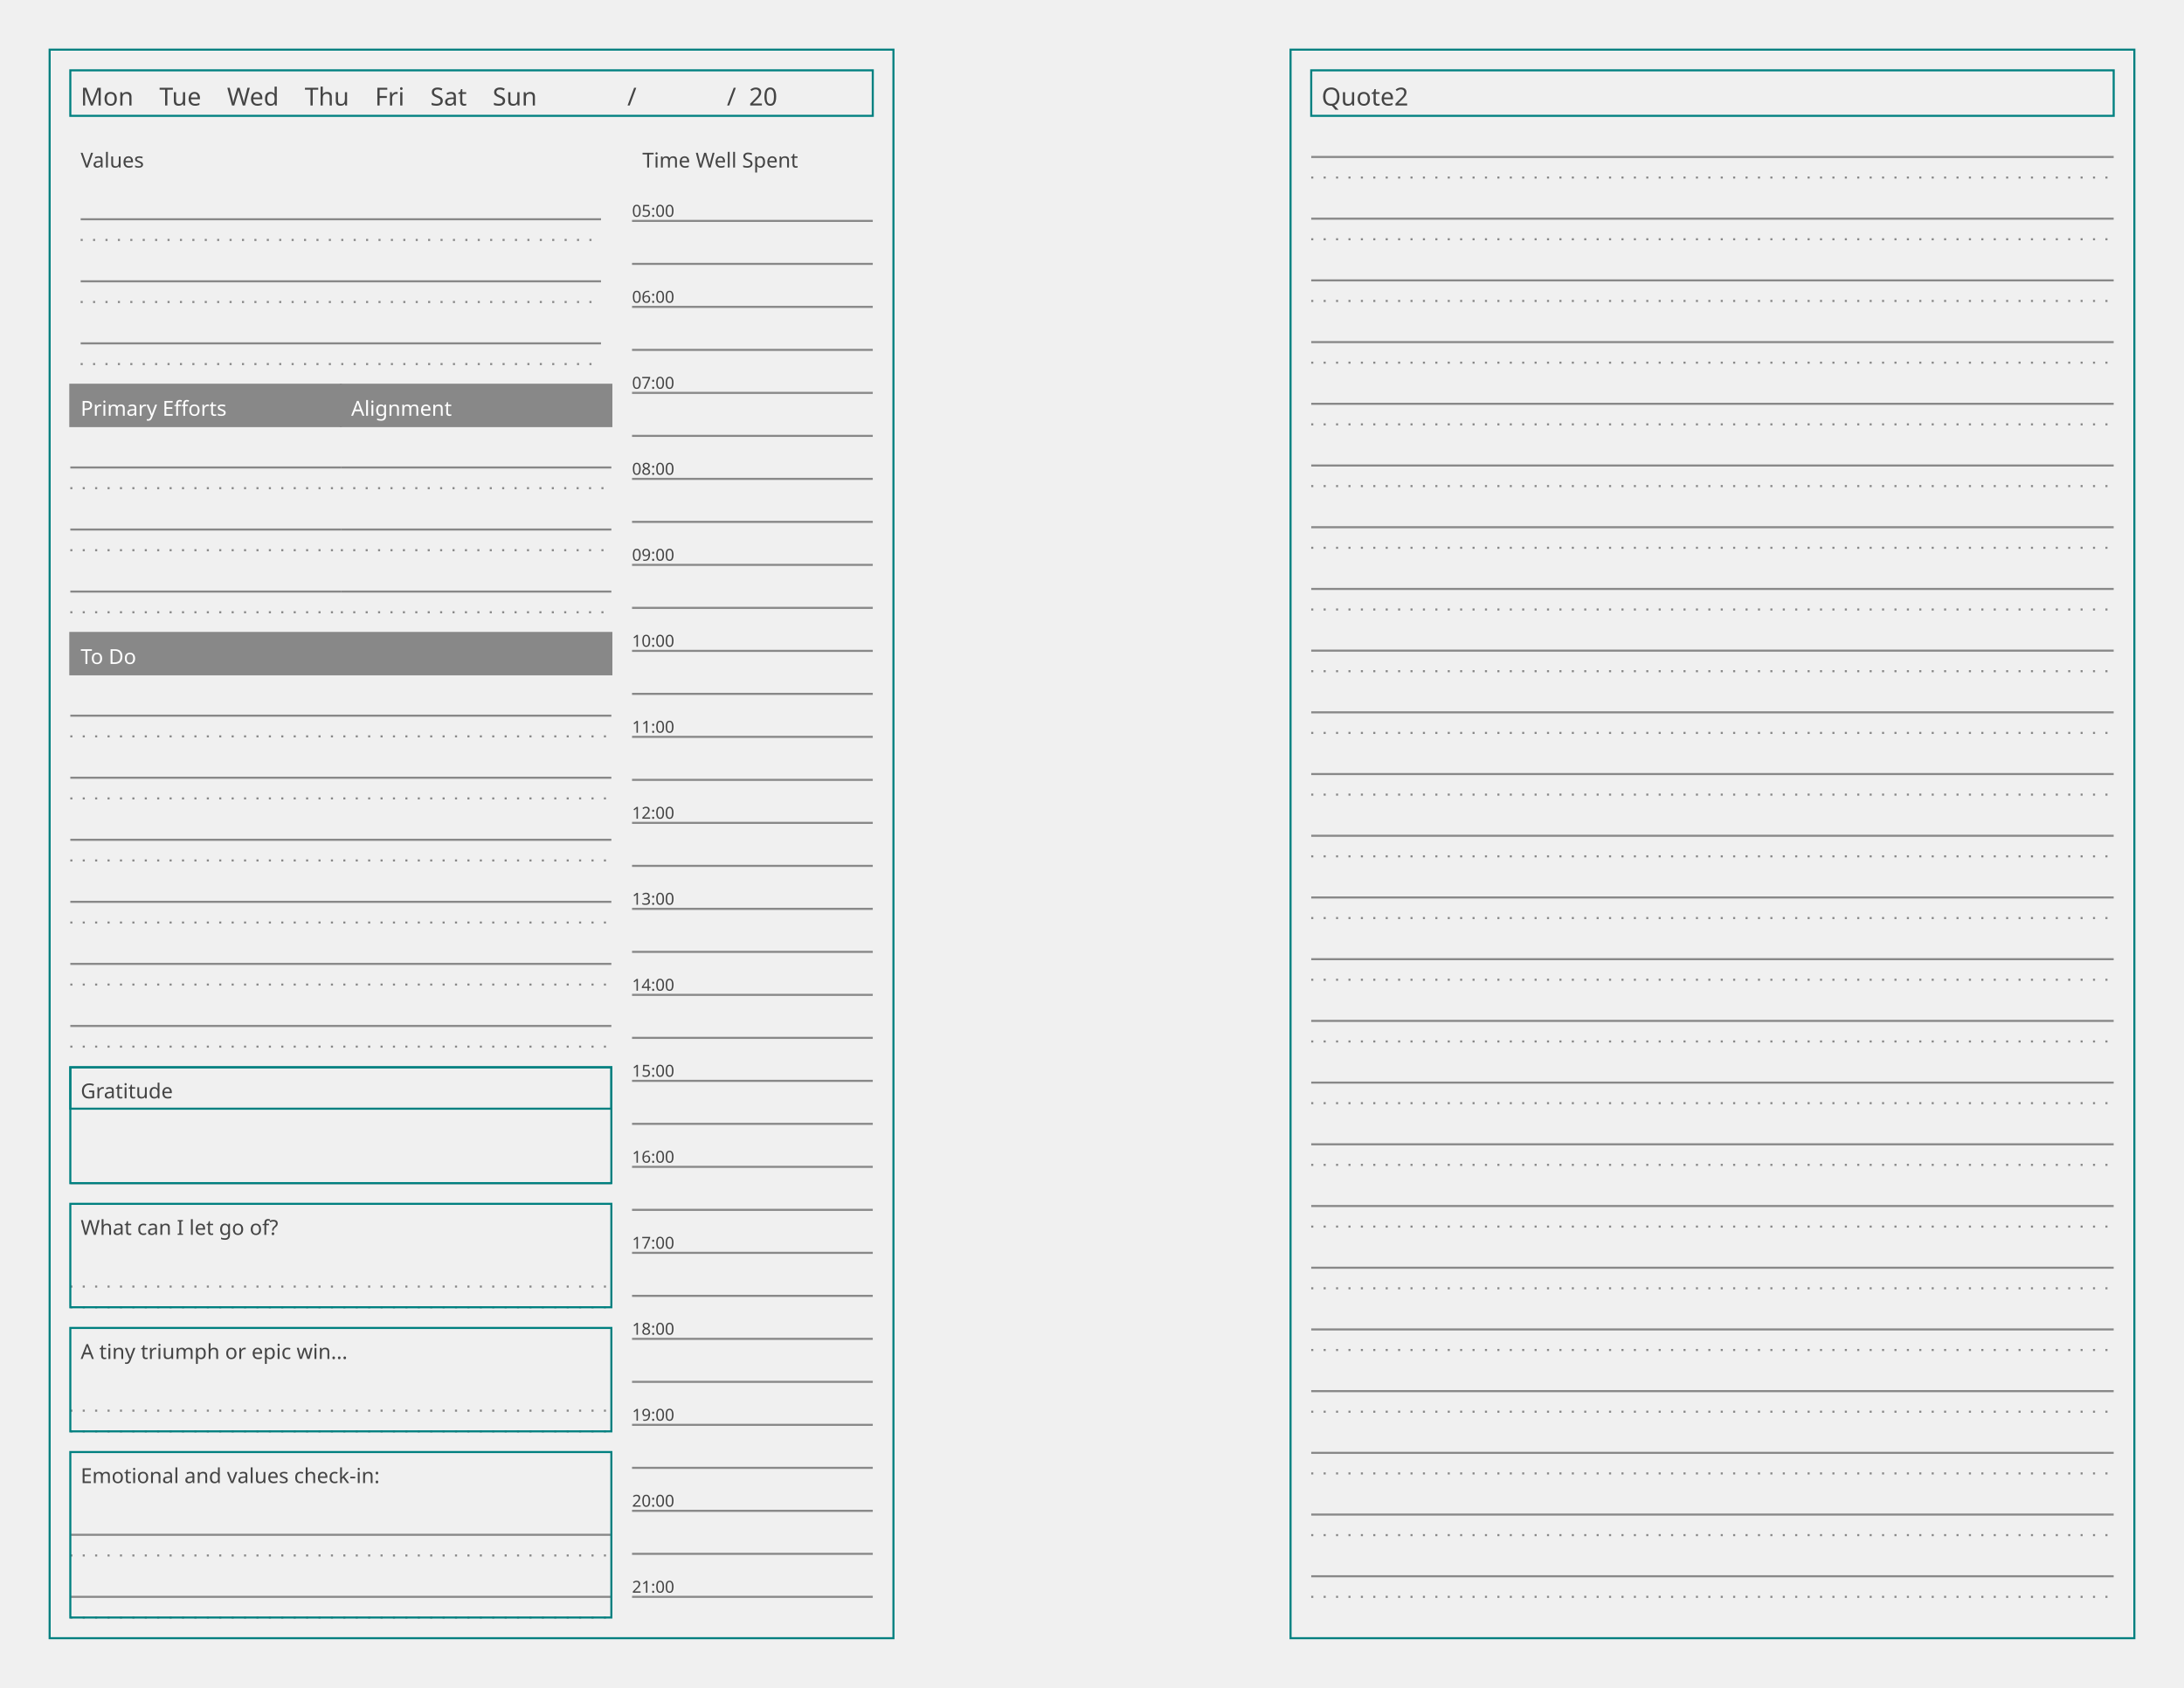
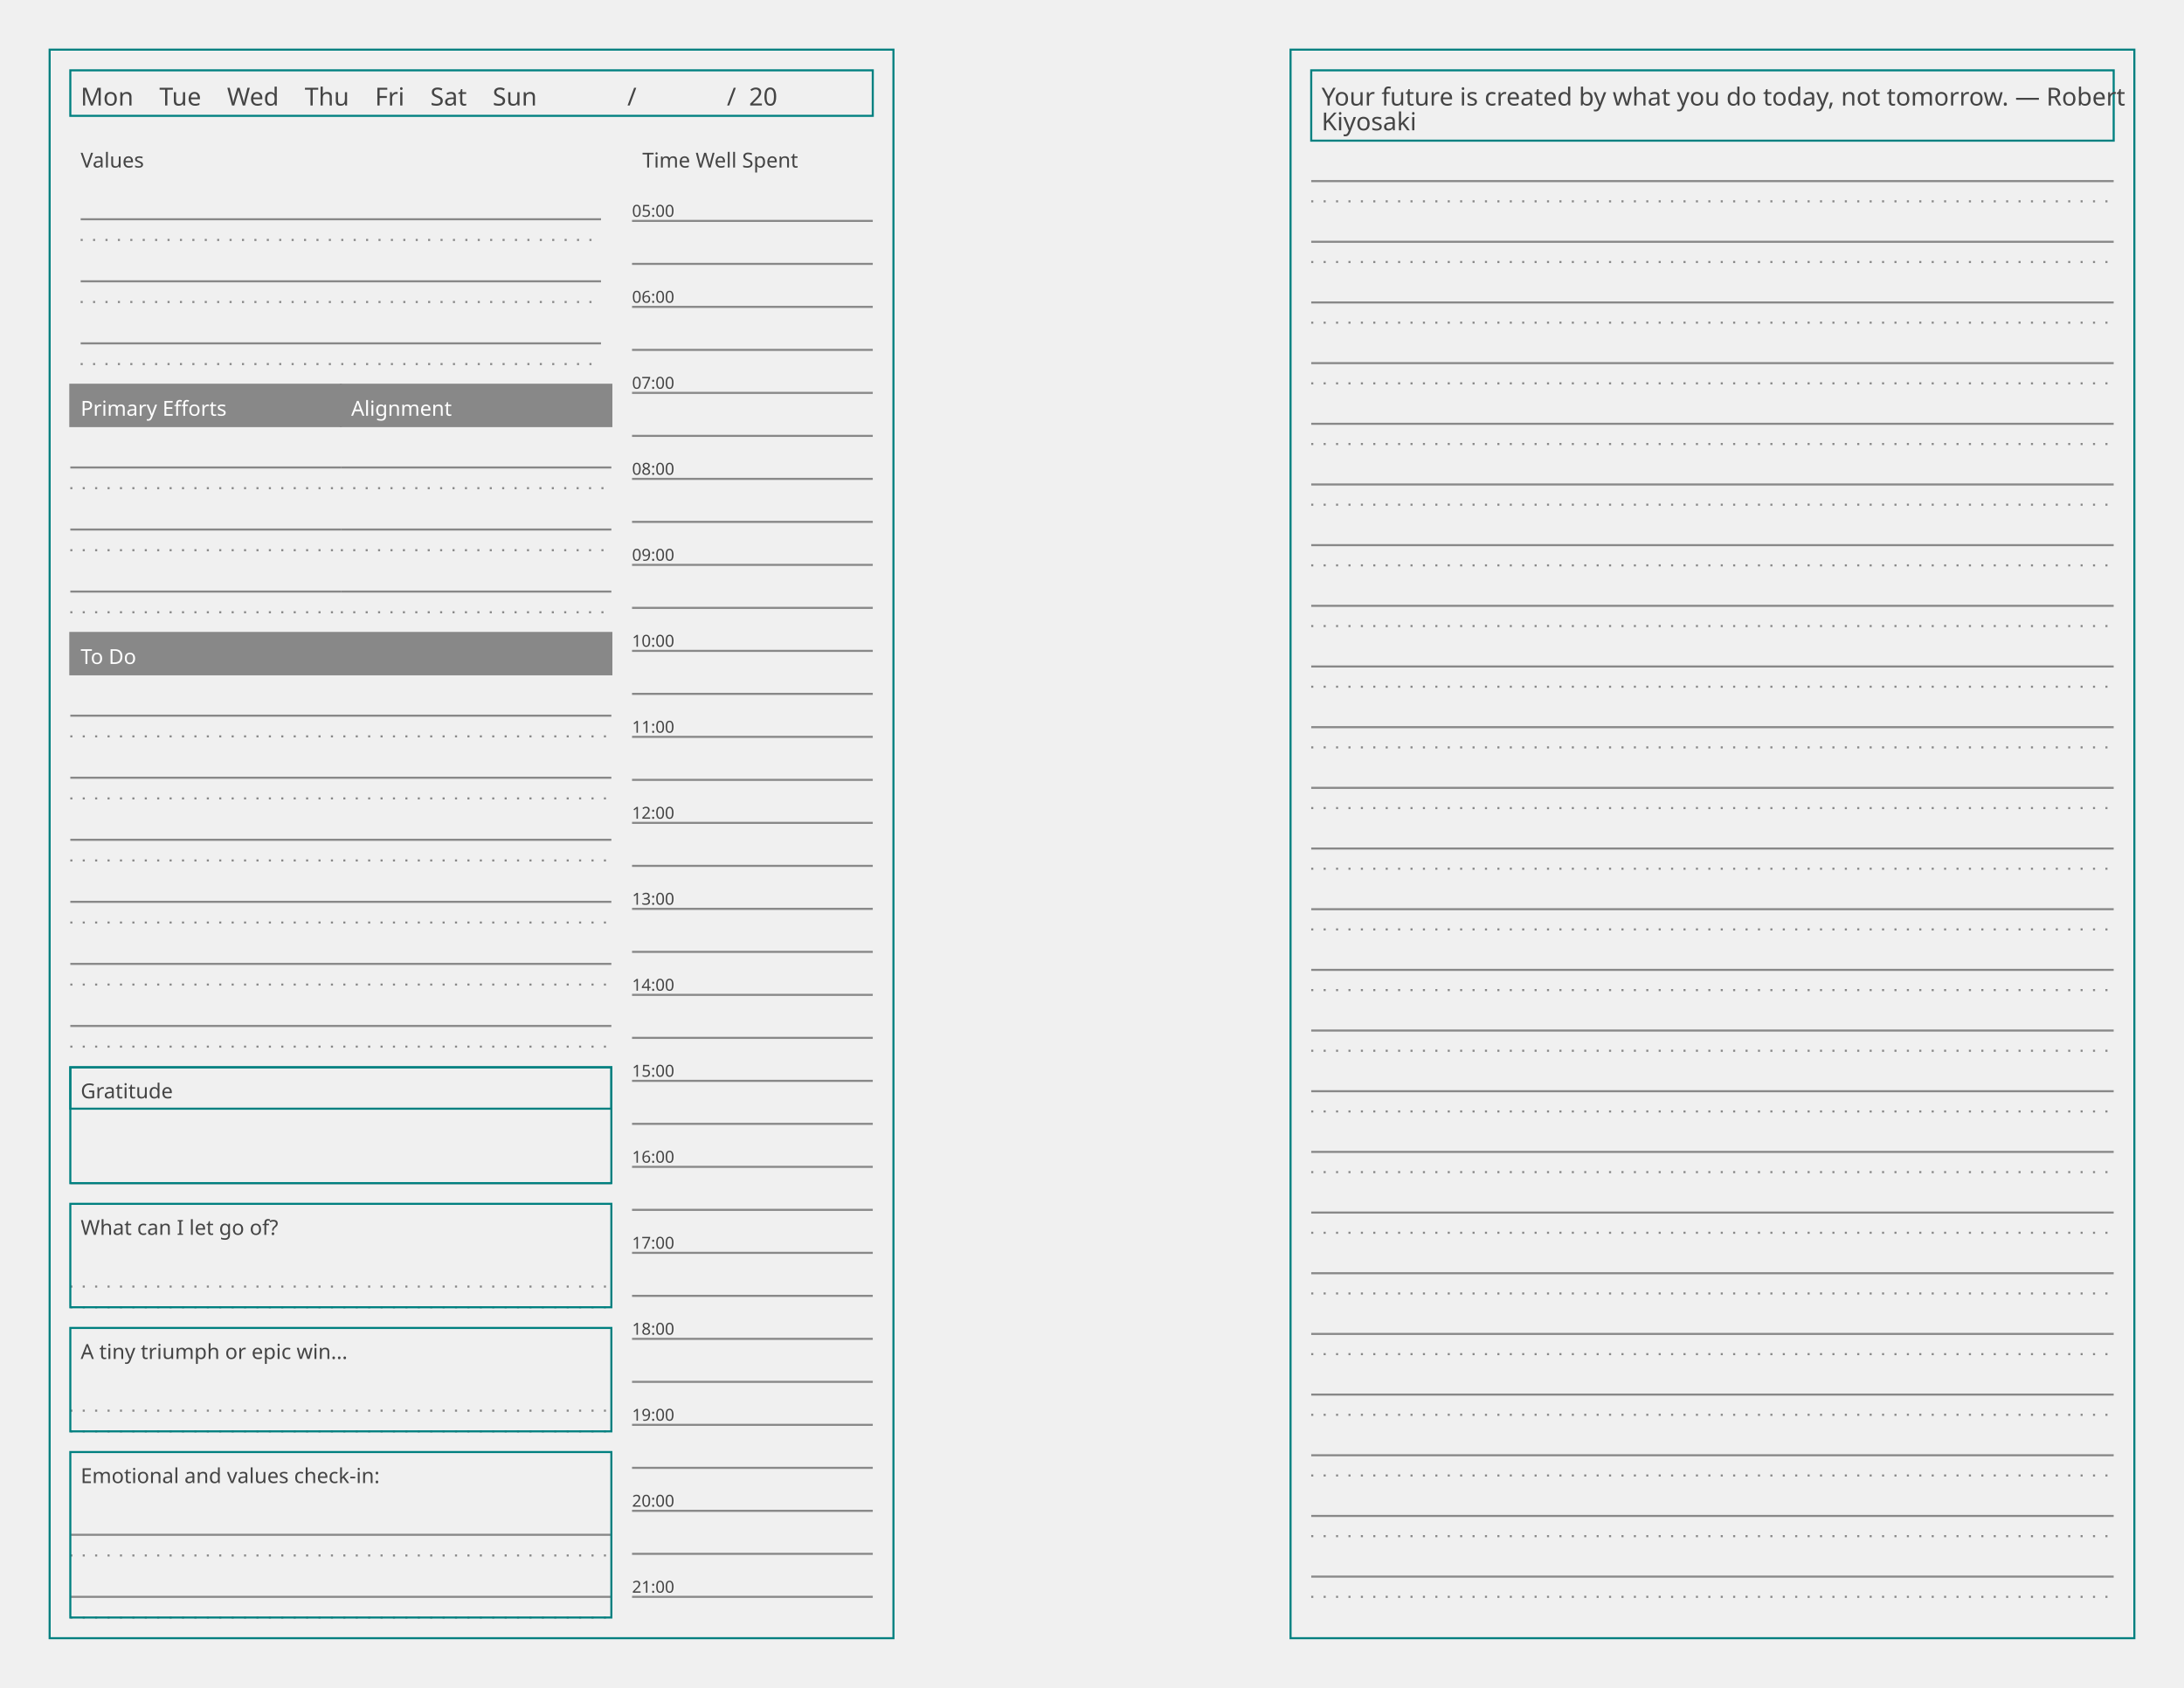
<svg xmlns="http://www.w3.org/2000/svg" baseProfile="tiny" height="8.5in" version="1.2" width="11in">
  <defs />
  <g transform="translate(24.0, 24.0)">
    <rect fill="none" height="768.0" stroke="#008080" width="408.0" x="0" y="0" />
    <g transform="translate(10, 10)">
      <rect fill="none" height="22" stroke="#008080" stroke-width="1" width="388.0" x="0" y="0" />
      <text alignment-baseline="text-after-edge" fill="#444444" font-family="Trebuchet MS" font-size="12" text-anchor="start" transform="translate(5,17)">Mon    Tue    Wed    Thu    Fri    Sat    Sun              /              /  20          </text>
    </g>
    <g transform="translate(10, 32)">
      <g transform="translate(0,10)">
        <g>
          <g transform="translate(0,0)">
            <text alignment-baseline="text-after-edge" fill="#444444" font-family="Ubuntu Mono" font-size="10" text-anchor="start" transform="translate(5,15)">Values</text>
          </g>
          <g transform="translate(0,20)">
            <g>
              <line stroke="#888888" stroke-dasharray="1,5" stroke-width="1" transform="translate(5,30.0)" x1="0" x2="251.6" y1="0" y2="0" />
              <line stroke="#888888" stroke-dasharray="1,5" stroke-width="1" transform="translate(5,60.0)" x1="0" x2="251.6" y1="0" y2="0" />
              <line stroke="#888888" stroke-dasharray="1,5" stroke-width="1" transform="translate(5,90.0)" x1="0" x2="251.6" y1="0" y2="0" />
            </g>
            <g>
              <line stroke="#888888" stroke-dasharray="1,0" stroke-width="1" transform="translate(5,20.0)" x1="0" x2="251.6" y1="0" y2="0" />
              <line stroke="#888888" stroke-dasharray="1,0" stroke-width="1" transform="translate(5,50.0)" x1="0" x2="251.6" y1="0" y2="0" />
              <line stroke="#888888" stroke-dasharray="1,0" stroke-width="1" transform="translate(5,80.0)" x1="0" x2="251.6" y1="0" y2="0" />
            </g>
          </g>
        </g>
      </g>
      <g transform="translate(0,130.0)">
        <g>
          <g transform="translate(0,0)">
            <g>
              <g transform="translate(0,0)">
                <rect fill="#888888" height="20" stroke="#888888" stroke-width="1" width="130.8" x="0" y="0" />
                <text alignment-baseline="text-after-edge" fill="#ffffff" font-family="Trebuchet MS" font-size="10" text-anchor="start" transform="translate(5,15)">Primary Efforts</text>
              </g>
              <g transform="translate(0,20)">
                <g>
                  <line stroke="#888888" stroke-dasharray="1,5" stroke-width="1" transform="translate(0,30.0)" x1="0" x2="130.8" y1="0" y2="0" />
                  <line stroke="#888888" stroke-dasharray="1,5" stroke-width="1" transform="translate(0,60.0)" x1="0" x2="130.8" y1="0" y2="0" />
                  <line stroke="#888888" stroke-dasharray="1,5" stroke-width="1" transform="translate(0,90.0)" x1="0" x2="130.8" y1="0" y2="0" />
                </g>
                <g>
                  <line stroke="#888888" stroke-dasharray="1,0" stroke-width="1" transform="translate(0,20.0)" x1="0" x2="130.8" y1="0" y2="0" />
                  <line stroke="#888888" stroke-dasharray="1,0" stroke-width="1" transform="translate(0,50.0)" x1="0" x2="130.8" y1="0" y2="0" />
                  <line stroke="#888888" stroke-dasharray="1,0" stroke-width="1" transform="translate(0,80.0)" x1="0" x2="130.8" y1="0" y2="0" />
                </g>
              </g>
            </g>
          </g>
          <g transform="translate(130.8,0)">
            <g>
              <g transform="translate(0,0)">
                <rect fill="#888888" height="20" stroke="#888888" stroke-width="1" width="130.8" x="0" y="0" />
                <text alignment-baseline="text-after-edge" fill="#ffffff" font-family="Trebuchet MS" font-size="10" text-anchor="start" transform="translate(5,15)">Alignment</text>
              </g>
              <g transform="translate(0,20)">
                <g>
                  <line stroke="#888888" stroke-dasharray="1,5" stroke-width="1" transform="translate(0,30.0)" x1="0" x2="130.8" y1="0" y2="0" />
                  <line stroke="#888888" stroke-dasharray="1,5" stroke-width="1" transform="translate(0,60.0)" x1="0" x2="130.8" y1="0" y2="0" />
                  <line stroke="#888888" stroke-dasharray="1,5" stroke-width="1" transform="translate(0,90.0)" x1="0" x2="130.8" y1="0" y2="0" />
                </g>
                <g>
                  <line stroke="#888888" stroke-dasharray="1,0" stroke-width="1" transform="translate(0,20.0)" x1="0" x2="130.8" y1="0" y2="0" />
                  <line stroke="#888888" stroke-dasharray="1,0" stroke-width="1" transform="translate(0,50.0)" x1="0" x2="130.8" y1="0" y2="0" />
                  <line stroke="#888888" stroke-dasharray="1,0" stroke-width="1" transform="translate(0,80.0)" x1="0" x2="130.8" y1="0" y2="0" />
                </g>
              </g>
            </g>
          </g>
        </g>
      </g>
      <g transform="translate(0,250.0)">
        <g>
          <g transform="translate(0,0)">
            <rect fill="#888888" height="20" stroke="#888888" stroke-width="1" width="261.6" x="0" y="0" />
            <text alignment-baseline="text-after-edge" fill="#ffffff" font-family="Ubuntu Mono" font-size="10" text-anchor="start" transform="translate(5,15)">To Do</text>
          </g>
          <g transform="translate(0,20)">
            <g>
              <line stroke="#888888" stroke-dasharray="1,5" stroke-width="1" transform="translate(0,30.0)" x1="0" x2="261.6" y1="0" y2="0" />
              <line stroke="#888888" stroke-dasharray="1,5" stroke-width="1" transform="translate(0,60.0)" x1="0" x2="261.6" y1="0" y2="0" />
              <line stroke="#888888" stroke-dasharray="1,5" stroke-width="1" transform="translate(0,90.0)" x1="0" x2="261.6" y1="0" y2="0" />
              <line stroke="#888888" stroke-dasharray="1,5" stroke-width="1" transform="translate(0,120.0)" x1="0" x2="261.6" y1="0" y2="0" />
              <line stroke="#888888" stroke-dasharray="1,5" stroke-width="1" transform="translate(0,150.0)" x1="0" x2="261.6" y1="0" y2="0" />
              <line stroke="#888888" stroke-dasharray="1,5" stroke-width="1" transform="translate(0,180.0)" x1="0" x2="261.6" y1="0" y2="0" />
            </g>
            <g>
              <line stroke="#888888" stroke-dasharray="1,0" stroke-width="1" transform="translate(0,20.0)" x1="0" x2="261.6" y1="0" y2="0" />
              <line stroke="#888888" stroke-dasharray="1,0" stroke-width="1" transform="translate(0,50.0)" x1="0" x2="261.6" y1="0" y2="0" />
              <line stroke="#888888" stroke-dasharray="1,0" stroke-width="1" transform="translate(0,80.0)" x1="0" x2="261.6" y1="0" y2="0" />
              <line stroke="#888888" stroke-dasharray="1,0" stroke-width="1" transform="translate(0,110.0)" x1="0" x2="261.6" y1="0" y2="0" />
              <line stroke="#888888" stroke-dasharray="1,0" stroke-width="1" transform="translate(0,140.0)" x1="0" x2="261.6" y1="0" y2="0" />
              <line stroke="#888888" stroke-dasharray="1,0" stroke-width="1" transform="translate(0,170.0)" x1="0" x2="261.6" y1="0" y2="0" />
            </g>
          </g>
        </g>
      </g>
      <g transform="translate(0,460.0)">
        <g>
          <g transform="translate(0,0)">
            <rect fill="none" height="20" stroke="#008080" stroke-width="1" width="261.6" x="0" y="0" />
            <text alignment-baseline="text-after-edge" fill="#444444" font-family="Trebuchet MS" font-size="10" text-anchor="start" transform="translate(5,15)">Gratitude</text>
          </g>
          <g transform="translate(0,20)">
            <line stroke="#888888" stroke-dasharray="1,0" stroke-width="1" transform="translate(0,36.0)" x1="0" x2="261.6" y1="0" y2="0" />
          </g>
        </g>
        <rect fill="none" height="56.0" stroke="#008080" stroke-width="1" width="261.6" x="0" y="0" />
      </g>
      <g transform="translate(0,526.0)">
        <g>
          <g transform="translate(0,0)">
            <text alignment-baseline="text-after-edge" fill="#444444" font-family="Ubuntu Mono" font-size="10" text-anchor="start" transform="translate(5,15)">What can I let go of?</text>
          </g>
          <g transform="translate(0,20)">
            <g>
              <line stroke="#888888" stroke-dasharray="1,5" stroke-width="1" transform="translate(0,30.0)" x1="0" x2="261.6" y1="0" y2="0" />
            </g>
            <g>
              <line stroke="#888888" stroke-dasharray="1,5" stroke-width="1" transform="translate(0,20.0)" x1="0" x2="261.6" y1="0" y2="0" />
            </g>
          </g>
        </g>
        <rect fill="none" height="50" stroke="#008080" stroke-width="1" width="261.6" x="0" y="0" />
      </g>
      <g transform="translate(0,586.0)">
        <g>
          <g transform="translate(0,0)">
            <text alignment-baseline="text-after-edge" fill="#444444" font-family="Ubuntu Mono" font-size="10" text-anchor="start" transform="translate(5,15)">A tiny triumph or epic win...</text>
          </g>
          <g transform="translate(0,20)">
            <g>
              <line stroke="#888888" stroke-dasharray="1,5" stroke-width="1" transform="translate(0,30.0)" x1="0" x2="261.6" y1="0" y2="0" />
            </g>
            <g>
              <line stroke="#888888" stroke-dasharray="1,5" stroke-width="1" transform="translate(0,20.0)" x1="0" x2="261.6" y1="0" y2="0" />
            </g>
          </g>
        </g>
        <rect fill="none" height="50" stroke="#008080" stroke-width="1" width="261.6" x="0" y="0" />
      </g>
      <g transform="translate(0,646.0)">
        <g>
          <g transform="translate(0,0)">
            <text alignment-baseline="text-after-edge" fill="#444444" font-family="Ubuntu Mono" font-size="10" text-anchor="start" transform="translate(5,15)">Emotional and values check-in:</text>
          </g>
          <g transform="translate(0,20)">
            <g>
              <line stroke="#888888" stroke-dasharray="1,5" stroke-width="1" transform="translate(0,30.0)" x1="0" x2="261.6" y1="0" y2="0" />
              <line stroke="#888888" stroke-dasharray="1,5" stroke-width="1" transform="translate(0,60.0)" x1="0" x2="261.6" y1="0" y2="0" />
            </g>
            <g>
              <line stroke="#888888" stroke-dasharray="1,0" stroke-width="1" transform="translate(0,20.0)" x1="0" x2="261.6" y1="0" y2="0" />
              <line stroke="#888888" stroke-dasharray="1,0" stroke-width="1" transform="translate(0,50.0)" x1="0" x2="261.6" y1="0" y2="0" />
            </g>
          </g>
        </g>
        <rect fill="none" height="80" stroke="#008080" stroke-width="1" width="261.6" x="0" y="0" />
      </g>
    </g>
    <g transform="translate(281.6,32)">
      <g>
        <rect fill="none" height="20" stroke="none" width="116.4" x="0" y="10" />
        <text alignment-baseline="text-after-edge" fill="#444444" font-family="Ubuntu Mono" font-size="10" text-anchor="start" x="5" y="25">Time Well Spent</text>
      </g>
      <g>
        <text alignment-baseline="text-after-edge" fill="#444444" font-family="Ubuntu Mono" font-size="8" text-anchor="start" x="0" y="48.788">05:00</text>
        <line stroke="#888888" x1="0" x2="116.4" y1="50.788" y2="50.788" />
        <line stroke="#888888" x1="0" x2="116.4" y1="71.576" y2="71.576" />
        <text alignment-baseline="text-after-edge" fill="#444444" font-family="Ubuntu Mono" font-size="8" text-anchor="start" x="0" y="90.364">06:00</text>
        <line stroke="#888888" x1="0" x2="116.4" y1="92.364" y2="92.364" />
        <line stroke="#888888" x1="0" x2="116.4" y1="113.152" y2="113.152" />
        <text alignment-baseline="text-after-edge" fill="#444444" font-family="Ubuntu Mono" font-size="8" text-anchor="start" x="0" y="131.939">07:00</text>
        <line stroke="#888888" x1="0" x2="116.4" y1="133.939" y2="133.939" />
        <line stroke="#888888" x1="0" x2="116.4" y1="154.727" y2="154.727" />
        <text alignment-baseline="text-after-edge" fill="#444444" font-family="Ubuntu Mono" font-size="8" text-anchor="start" x="0" y="173.515">08:00</text>
        <line stroke="#888888" x1="0" x2="116.4" y1="175.515" y2="175.515" />
        <line stroke="#888888" x1="0" x2="116.4" y1="196.303" y2="196.303" />
        <text alignment-baseline="text-after-edge" fill="#444444" font-family="Ubuntu Mono" font-size="8" text-anchor="start" x="0" y="215.091">09:00</text>
        <line stroke="#888888" x1="0" x2="116.4" y1="217.091" y2="217.091" />
        <line stroke="#888888" x1="0" x2="116.4" y1="237.879" y2="237.879" />
        <text alignment-baseline="text-after-edge" fill="#444444" font-family="Ubuntu Mono" font-size="8" text-anchor="start" x="0" y="256.667">10:00</text>
        <line stroke="#888888" x1="0" x2="116.4" y1="258.667" y2="258.667" />
        <line stroke="#888888" x1="0" x2="116.4" y1="279.455" y2="279.455" />
        <text alignment-baseline="text-after-edge" fill="#444444" font-family="Ubuntu Mono" font-size="8" text-anchor="start" x="0" y="298.242">11:00</text>
        <line stroke="#888888" x1="0" x2="116.4" y1="300.242" y2="300.242" />
        <line stroke="#888888" x1="0" x2="116.4" y1="321.03" y2="321.03" />
        <text alignment-baseline="text-after-edge" fill="#444444" font-family="Ubuntu Mono" font-size="8" text-anchor="start" x="0" y="339.818">12:00</text>
        <line stroke="#888888" x1="0" x2="116.4" y1="341.818" y2="341.818" />
        <line stroke="#888888" x1="0" x2="116.4" y1="362.606" y2="362.606" />
        <text alignment-baseline="text-after-edge" fill="#444444" font-family="Ubuntu Mono" font-size="8" text-anchor="start" x="0" y="381.394">13:00</text>
        <line stroke="#888888" x1="0" x2="116.4" y1="383.394" y2="383.394" />
        <line stroke="#888888" x1="0" x2="116.4" y1="404.182" y2="404.182" />
        <text alignment-baseline="text-after-edge" fill="#444444" font-family="Ubuntu Mono" font-size="8" text-anchor="start" x="0" y="422.97">14:00</text>
        <line stroke="#888888" x1="0" x2="116.4" y1="424.97" y2="424.97" />
        <line stroke="#888888" x1="0" x2="116.4" y1="445.758" y2="445.758" />
        <text alignment-baseline="text-after-edge" fill="#444444" font-family="Ubuntu Mono" font-size="8" text-anchor="start" x="0" y="464.545">15:00</text>
        <line stroke="#888888" x1="0" x2="116.4" y1="466.545" y2="466.545" />
        <line stroke="#888888" x1="0" x2="116.4" y1="487.333" y2="487.333" />
        <text alignment-baseline="text-after-edge" fill="#444444" font-family="Ubuntu Mono" font-size="8" text-anchor="start" x="0" y="506.121">16:00</text>
        <line stroke="#888888" x1="0" x2="116.4" y1="508.121" y2="508.121" />
        <line stroke="#888888" x1="0" x2="116.4" y1="528.909" y2="528.909" />
        <text alignment-baseline="text-after-edge" fill="#444444" font-family="Ubuntu Mono" font-size="8" text-anchor="start" x="0" y="547.697">17:00</text>
        <line stroke="#888888" x1="0" x2="116.4" y1="549.697" y2="549.697" />
        <line stroke="#888888" x1="0" x2="116.4" y1="570.485" y2="570.485" />
        <text alignment-baseline="text-after-edge" fill="#444444" font-family="Ubuntu Mono" font-size="8" text-anchor="start" x="0" y="589.273">18:00</text>
        <line stroke="#888888" x1="0" x2="116.4" y1="591.273" y2="591.273" />
        <line stroke="#888888" x1="0" x2="116.4" y1="612.061" y2="612.061" />
        <text alignment-baseline="text-after-edge" fill="#444444" font-family="Ubuntu Mono" font-size="8" text-anchor="start" x="0" y="630.848">19:00</text>
        <line stroke="#888888" x1="0" x2="116.4" y1="632.848" y2="632.848" />
        <line stroke="#888888" x1="0" x2="116.4" y1="653.636" y2="653.636" />
        <text alignment-baseline="text-after-edge" fill="#444444" font-family="Ubuntu Mono" font-size="8" text-anchor="start" x="0" y="672.424">20:00</text>
        <line stroke="#888888" x1="0" x2="116.4" y1="674.424" y2="674.424" />
        <line stroke="#888888" x1="0" x2="116.4" y1="695.212" y2="695.212" />
        <text alignment-baseline="text-after-edge" fill="#444444" font-family="Ubuntu Mono" font-size="8" text-anchor="start" x="0" y="714.0">21:00</text>
        <line stroke="#888888" x1="0" x2="116.4" y1="716.0" y2="716.0" />
      </g>
    </g>
  </g>
  <g transform="translate(624.0, 24.0)">
    <rect fill="none" height="768.0" stroke="#008080" width="408.0" x="0" y="0" />
    <g transform="translate(10, 10)">
-       <rect fill="none" height="22" stroke="#008080" stroke-width="1" width="388.0" x="0" y="0" />
-       <text alignment-baseline="text-after-edge" fill="#444444" font-family="Trebuchet MS" font-size="12" text-anchor="start" transform="translate(5,17)">Quote2</text>
-     </g>
-     <g transform="translate(10, 32)">
+       <rect fill="none" height="34" stroke="#008080" stroke-width="1" width="388.0" x="0" y="0" />
+       <text alignment-baseline="text-after-edge" fill="#444444" font-family="Trebuchet MS" font-size="12" text-anchor="start" transform="translate(5,17)">Your future is created by what you do today, not tomorrow. — Robert</text>
+       <text alignment-baseline="text-after-edge" fill="#444444" font-family="Trebuchet MS" font-size="12" text-anchor="start" transform="translate(5,29)">Kiyosaki</text>
+     </g>
+     <g transform="translate(10, 44)">
      <g transform="translate(0,0)">
        <g>
-           <line stroke="#888888" stroke-dasharray="1,5" stroke-width="1" transform="translate(0,29.83333)" x1="0" x2="388.0" y1="0" y2="0" />
-           <line stroke="#888888" stroke-dasharray="1,5" stroke-width="1" transform="translate(0,59.66667)" x1="0" x2="388.0" y1="0" y2="0" />
-           <line stroke="#888888" stroke-dasharray="1,5" stroke-width="1" transform="translate(0,89.5)" x1="0" x2="388.0" y1="0" y2="0" />
-           <line stroke="#888888" stroke-dasharray="1,5" stroke-width="1" transform="translate(0,119.3333)" x1="0" x2="388.0" y1="0" y2="0" />
-           <line stroke="#888888" stroke-dasharray="1,5" stroke-width="1" transform="translate(0,149.1667)" x1="0" x2="388.0" y1="0" y2="0" />
-           <line stroke="#888888" stroke-dasharray="1,5" stroke-width="1" transform="translate(0,179.0)" x1="0" x2="388.0" y1="0" y2="0" />
-           <line stroke="#888888" stroke-dasharray="1,5" stroke-width="1" transform="translate(0,208.8333)" x1="0" x2="388.0" y1="0" y2="0" />
-           <line stroke="#888888" stroke-dasharray="1,5" stroke-width="1" transform="translate(0,238.6667)" x1="0" x2="388.0" y1="0" y2="0" />
-           <line stroke="#888888" stroke-dasharray="1,5" stroke-width="1" transform="translate(0,268.5)" x1="0" x2="388.0" y1="0" y2="0" />
-           <line stroke="#888888" stroke-dasharray="1,5" stroke-width="1" transform="translate(0,298.3333)" x1="0" x2="388.0" y1="0" y2="0" />
-           <line stroke="#888888" stroke-dasharray="1,5" stroke-width="1" transform="translate(0,328.1667)" x1="0" x2="388.0" y1="0" y2="0" />
-           <line stroke="#888888" stroke-dasharray="1,5" stroke-width="1" transform="translate(0,358)" x1="0" x2="388.0" y1="0" y2="0" />
-           <line stroke="#888888" stroke-dasharray="1,5" stroke-width="1" transform="translate(0,387.8333)" x1="0" x2="388.0" y1="0" y2="0" />
-           <line stroke="#888888" stroke-dasharray="1,5" stroke-width="1" transform="translate(0,417.6667)" x1="0" x2="388.0" y1="0" y2="0" />
-           <line stroke="#888888" stroke-dasharray="1,5" stroke-width="1" transform="translate(0,447.5)" x1="0" x2="388.0" y1="0" y2="0" />
-           <line stroke="#888888" stroke-dasharray="1,5" stroke-width="1" transform="translate(0,477.3333)" x1="0" x2="388.0" y1="0" y2="0" />
-           <line stroke="#888888" stroke-dasharray="1,5" stroke-width="1" transform="translate(0,507.1667)" x1="0" x2="388.0" y1="0" y2="0" />
-           <line stroke="#888888" stroke-dasharray="1,5" stroke-width="1" transform="translate(0,537)" x1="0" x2="388.0" y1="0" y2="0" />
-           <line stroke="#888888" stroke-dasharray="1,5" stroke-width="1" transform="translate(0,566.8333)" x1="0" x2="388.0" y1="0" y2="0" />
-           <line stroke="#888888" stroke-dasharray="1,5" stroke-width="1" transform="translate(0,596.6667)" x1="0" x2="388.0" y1="0" y2="0" />
-           <line stroke="#888888" stroke-dasharray="1,5" stroke-width="1" transform="translate(0,626.5)" x1="0" x2="388.0" y1="0" y2="0" />
-           <line stroke="#888888" stroke-dasharray="1,5" stroke-width="1" transform="translate(0,656.3333)" x1="0" x2="388.0" y1="0" y2="0" />
-           <line stroke="#888888" stroke-dasharray="1,5" stroke-width="1" transform="translate(0,686.1667)" x1="0" x2="388.0" y1="0" y2="0" />
-           <line stroke="#888888" stroke-dasharray="1,5" stroke-width="1" transform="translate(0,716)" x1="0" x2="388.0" y1="0" y2="0" />
-         </g>
-         <g>
-           <line stroke="#888888" stroke-dasharray="1,0" stroke-width="1" transform="translate(0,19.88889)" x1="0" x2="388.0" y1="0" y2="0" />
-           <line stroke="#888888" stroke-dasharray="1,0" stroke-width="1" transform="translate(0,49.72222)" x1="0" x2="388.0" y1="0" y2="0" />
-           <line stroke="#888888" stroke-dasharray="1,0" stroke-width="1" transform="translate(0,79.55556)" x1="0" x2="388.0" y1="0" y2="0" />
-           <line stroke="#888888" stroke-dasharray="1,0" stroke-width="1" transform="translate(0,109.3889)" x1="0" x2="388.0" y1="0" y2="0" />
-           <line stroke="#888888" stroke-dasharray="1,0" stroke-width="1" transform="translate(0,139.2222)" x1="0" x2="388.0" y1="0" y2="0" />
-           <line stroke="#888888" stroke-dasharray="1,0" stroke-width="1" transform="translate(0,169.0556)" x1="0" x2="388.0" y1="0" y2="0" />
-           <line stroke="#888888" stroke-dasharray="1,0" stroke-width="1" transform="translate(0,198.8889)" x1="0" x2="388.0" y1="0" y2="0" />
-           <line stroke="#888888" stroke-dasharray="1,0" stroke-width="1" transform="translate(0,228.7222)" x1="0" x2="388.0" y1="0" y2="0" />
-           <line stroke="#888888" stroke-dasharray="1,0" stroke-width="1" transform="translate(0,258.5556)" x1="0" x2="388.0" y1="0" y2="0" />
-           <line stroke="#888888" stroke-dasharray="1,0" stroke-width="1" transform="translate(0,288.3889)" x1="0" x2="388.0" y1="0" y2="0" />
-           <line stroke="#888888" stroke-dasharray="1,0" stroke-width="1" transform="translate(0,318.2222)" x1="0" x2="388.0" y1="0" y2="0" />
-           <line stroke="#888888" stroke-dasharray="1,0" stroke-width="1" transform="translate(0,348.0556)" x1="0" x2="388.0" y1="0" y2="0" />
-           <line stroke="#888888" stroke-dasharray="1,0" stroke-width="1" transform="translate(0,377.8889)" x1="0" x2="388.0" y1="0" y2="0" />
-           <line stroke="#888888" stroke-dasharray="1,0" stroke-width="1" transform="translate(0,407.7222)" x1="0" x2="388.0" y1="0" y2="0" />
-           <line stroke="#888888" stroke-dasharray="1,0" stroke-width="1" transform="translate(0,437.5556)" x1="0" x2="388.0" y1="0" y2="0" />
-           <line stroke="#888888" stroke-dasharray="1,0" stroke-width="1" transform="translate(0,467.3889)" x1="0" x2="388.0" y1="0" y2="0" />
-           <line stroke="#888888" stroke-dasharray="1,0" stroke-width="1" transform="translate(0,497.2222)" x1="0" x2="388.0" y1="0" y2="0" />
-           <line stroke="#888888" stroke-dasharray="1,0" stroke-width="1" transform="translate(0,527.0556)" x1="0" x2="388.0" y1="0" y2="0" />
-           <line stroke="#888888" stroke-dasharray="1,0" stroke-width="1" transform="translate(0,556.8889)" x1="0" x2="388.0" y1="0" y2="0" />
-           <line stroke="#888888" stroke-dasharray="1,0" stroke-width="1" transform="translate(0,586.7222)" x1="0" x2="388.0" y1="0" y2="0" />
-           <line stroke="#888888" stroke-dasharray="1,0" stroke-width="1" transform="translate(0,616.5556)" x1="0" x2="388.0" y1="0" y2="0" />
-           <line stroke="#888888" stroke-dasharray="1,0" stroke-width="1" transform="translate(0,646.3889)" x1="0" x2="388.0" y1="0" y2="0" />
-           <line stroke="#888888" stroke-dasharray="1,0" stroke-width="1" transform="translate(0,676.2222)" x1="0" x2="388.0" y1="0" y2="0" />
-           <line stroke="#888888" stroke-dasharray="1,0" stroke-width="1" transform="translate(0,706.0556)" x1="0" x2="388.0" y1="0" y2="0" />
+           <line stroke="#888888" stroke-dasharray="1,5" stroke-width="1" transform="translate(0,29.33333)" x1="0" x2="388.0" y1="0" y2="0" />
+           <line stroke="#888888" stroke-dasharray="1,5" stroke-width="1" transform="translate(0,58.66667)" x1="0" x2="388.0" y1="0" y2="0" />
+           <line stroke="#888888" stroke-dasharray="1,5" stroke-width="1" transform="translate(0,88.0)" x1="0" x2="388.0" y1="0" y2="0" />
+           <line stroke="#888888" stroke-dasharray="1,5" stroke-width="1" transform="translate(0,117.3333)" x1="0" x2="388.0" y1="0" y2="0" />
+           <line stroke="#888888" stroke-dasharray="1,5" stroke-width="1" transform="translate(0,146.6667)" x1="0" x2="388.0" y1="0" y2="0" />
+           <line stroke="#888888" stroke-dasharray="1,5" stroke-width="1" transform="translate(0,176.0)" x1="0" x2="388.0" y1="0" y2="0" />
+           <line stroke="#888888" stroke-dasharray="1,5" stroke-width="1" transform="translate(0,205.3333)" x1="0" x2="388.0" y1="0" y2="0" />
+           <line stroke="#888888" stroke-dasharray="1,5" stroke-width="1" transform="translate(0,234.6667)" x1="0" x2="388.0" y1="0" y2="0" />
+           <line stroke="#888888" stroke-dasharray="1,5" stroke-width="1" transform="translate(0,264.0)" x1="0" x2="388.0" y1="0" y2="0" />
+           <line stroke="#888888" stroke-dasharray="1,5" stroke-width="1" transform="translate(0,293.3333)" x1="0" x2="388.0" y1="0" y2="0" />
+           <line stroke="#888888" stroke-dasharray="1,5" stroke-width="1" transform="translate(0,322.6667)" x1="0" x2="388.0" y1="0" y2="0" />
+           <line stroke="#888888" stroke-dasharray="1,5" stroke-width="1" transform="translate(0,352)" x1="0" x2="388.0" y1="0" y2="0" />
+           <line stroke="#888888" stroke-dasharray="1,5" stroke-width="1" transform="translate(0,381.3333)" x1="0" x2="388.0" y1="0" y2="0" />
+           <line stroke="#888888" stroke-dasharray="1,5" stroke-width="1" transform="translate(0,410.6667)" x1="0" x2="388.0" y1="0" y2="0" />
+           <line stroke="#888888" stroke-dasharray="1,5" stroke-width="1" transform="translate(0,440)" x1="0" x2="388.0" y1="0" y2="0" />
+           <line stroke="#888888" stroke-dasharray="1,5" stroke-width="1" transform="translate(0,469.3333)" x1="0" x2="388.0" y1="0" y2="0" />
+           <line stroke="#888888" stroke-dasharray="1,5" stroke-width="1" transform="translate(0,498.6667)" x1="0" x2="388.0" y1="0" y2="0" />
+           <line stroke="#888888" stroke-dasharray="1,5" stroke-width="1" transform="translate(0,528)" x1="0" x2="388.0" y1="0" y2="0" />
+           <line stroke="#888888" stroke-dasharray="1,5" stroke-width="1" transform="translate(0,557.3333)" x1="0" x2="388.0" y1="0" y2="0" />
+           <line stroke="#888888" stroke-dasharray="1,5" stroke-width="1" transform="translate(0,586.6667)" x1="0" x2="388.0" y1="0" y2="0" />
+           <line stroke="#888888" stroke-dasharray="1,5" stroke-width="1" transform="translate(0,616.0)" x1="0" x2="388.0" y1="0" y2="0" />
+           <line stroke="#888888" stroke-dasharray="1,5" stroke-width="1" transform="translate(0,645.3333)" x1="0" x2="388.0" y1="0" y2="0" />
+           <line stroke="#888888" stroke-dasharray="1,5" stroke-width="1" transform="translate(0,674.6667)" x1="0" x2="388.0" y1="0" y2="0" />
+           <line stroke="#888888" stroke-dasharray="1,5" stroke-width="1" transform="translate(0,704)" x1="0" x2="388.0" y1="0" y2="0" />
+         </g>
+         <g>
+           <line stroke="#888888" stroke-dasharray="1,0" stroke-width="1" transform="translate(0,19.55556)" x1="0" x2="388.0" y1="0" y2="0" />
+           <line stroke="#888888" stroke-dasharray="1,0" stroke-width="1" transform="translate(0,48.88889)" x1="0" x2="388.0" y1="0" y2="0" />
+           <line stroke="#888888" stroke-dasharray="1,0" stroke-width="1" transform="translate(0,78.22222)" x1="0" x2="388.0" y1="0" y2="0" />
+           <line stroke="#888888" stroke-dasharray="1,0" stroke-width="1" transform="translate(0,107.5556)" x1="0" x2="388.0" y1="0" y2="0" />
+           <line stroke="#888888" stroke-dasharray="1,0" stroke-width="1" transform="translate(0,136.8889)" x1="0" x2="388.0" y1="0" y2="0" />
+           <line stroke="#888888" stroke-dasharray="1,0" stroke-width="1" transform="translate(0,166.2222)" x1="0" x2="388.0" y1="0" y2="0" />
+           <line stroke="#888888" stroke-dasharray="1,0" stroke-width="1" transform="translate(0,195.5556)" x1="0" x2="388.0" y1="0" y2="0" />
+           <line stroke="#888888" stroke-dasharray="1,0" stroke-width="1" transform="translate(0,224.8889)" x1="0" x2="388.0" y1="0" y2="0" />
+           <line stroke="#888888" stroke-dasharray="1,0" stroke-width="1" transform="translate(0,254.2222)" x1="0" x2="388.0" y1="0" y2="0" />
+           <line stroke="#888888" stroke-dasharray="1,0" stroke-width="1" transform="translate(0,283.5556)" x1="0" x2="388.0" y1="0" y2="0" />
+           <line stroke="#888888" stroke-dasharray="1,0" stroke-width="1" transform="translate(0,312.8889)" x1="0" x2="388.0" y1="0" y2="0" />
+           <line stroke="#888888" stroke-dasharray="1,0" stroke-width="1" transform="translate(0,342.2222)" x1="0" x2="388.0" y1="0" y2="0" />
+           <line stroke="#888888" stroke-dasharray="1,0" stroke-width="1" transform="translate(0,371.5556)" x1="0" x2="388.0" y1="0" y2="0" />
+           <line stroke="#888888" stroke-dasharray="1,0" stroke-width="1" transform="translate(0,400.8889)" x1="0" x2="388.0" y1="0" y2="0" />
+           <line stroke="#888888" stroke-dasharray="1,0" stroke-width="1" transform="translate(0,430.2222)" x1="0" x2="388.0" y1="0" y2="0" />
+           <line stroke="#888888" stroke-dasharray="1,0" stroke-width="1" transform="translate(0,459.5556)" x1="0" x2="388.0" y1="0" y2="0" />
+           <line stroke="#888888" stroke-dasharray="1,0" stroke-width="1" transform="translate(0,488.8889)" x1="0" x2="388.0" y1="0" y2="0" />
+           <line stroke="#888888" stroke-dasharray="1,0" stroke-width="1" transform="translate(0,518.2222)" x1="0" x2="388.0" y1="0" y2="0" />
+           <line stroke="#888888" stroke-dasharray="1,0" stroke-width="1" transform="translate(0,547.5556)" x1="0" x2="388.0" y1="0" y2="0" />
+           <line stroke="#888888" stroke-dasharray="1,0" stroke-width="1" transform="translate(0,576.8889)" x1="0" x2="388.0" y1="0" y2="0" />
+           <line stroke="#888888" stroke-dasharray="1,0" stroke-width="1" transform="translate(0,606.2222)" x1="0" x2="388.0" y1="0" y2="0" />
+           <line stroke="#888888" stroke-dasharray="1,0" stroke-width="1" transform="translate(0,635.5556)" x1="0" x2="388.0" y1="0" y2="0" />
+           <line stroke="#888888" stroke-dasharray="1,0" stroke-width="1" transform="translate(0,664.8889)" x1="0" x2="388.0" y1="0" y2="0" />
+           <line stroke="#888888" stroke-dasharray="1,0" stroke-width="1" transform="translate(0,694.2222)" x1="0" x2="388.0" y1="0" y2="0" />
        </g>
      </g>
    </g>
  </g>
</svg>
